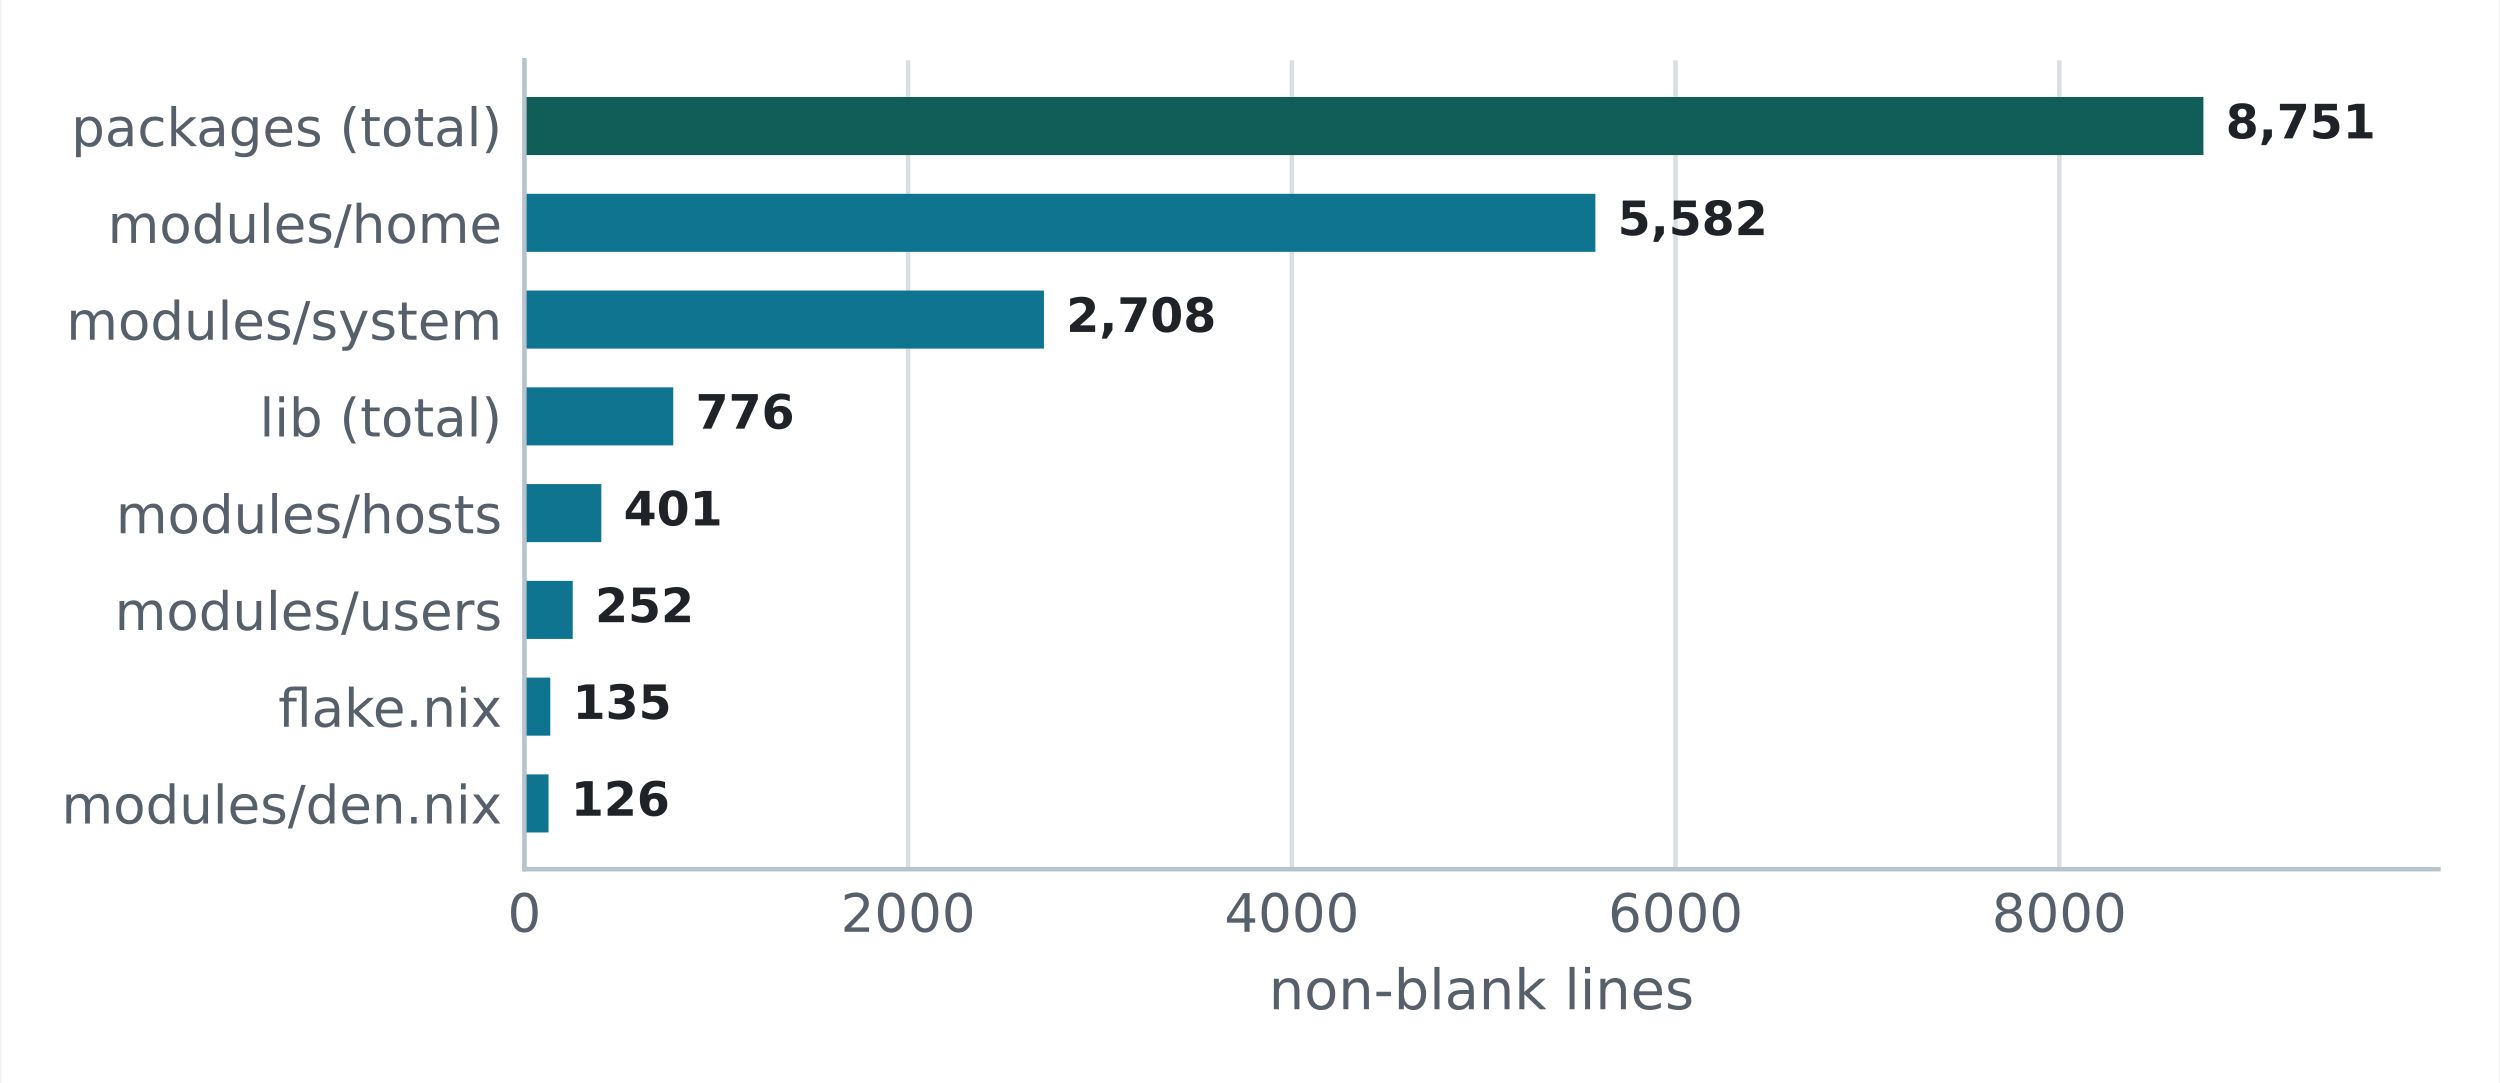
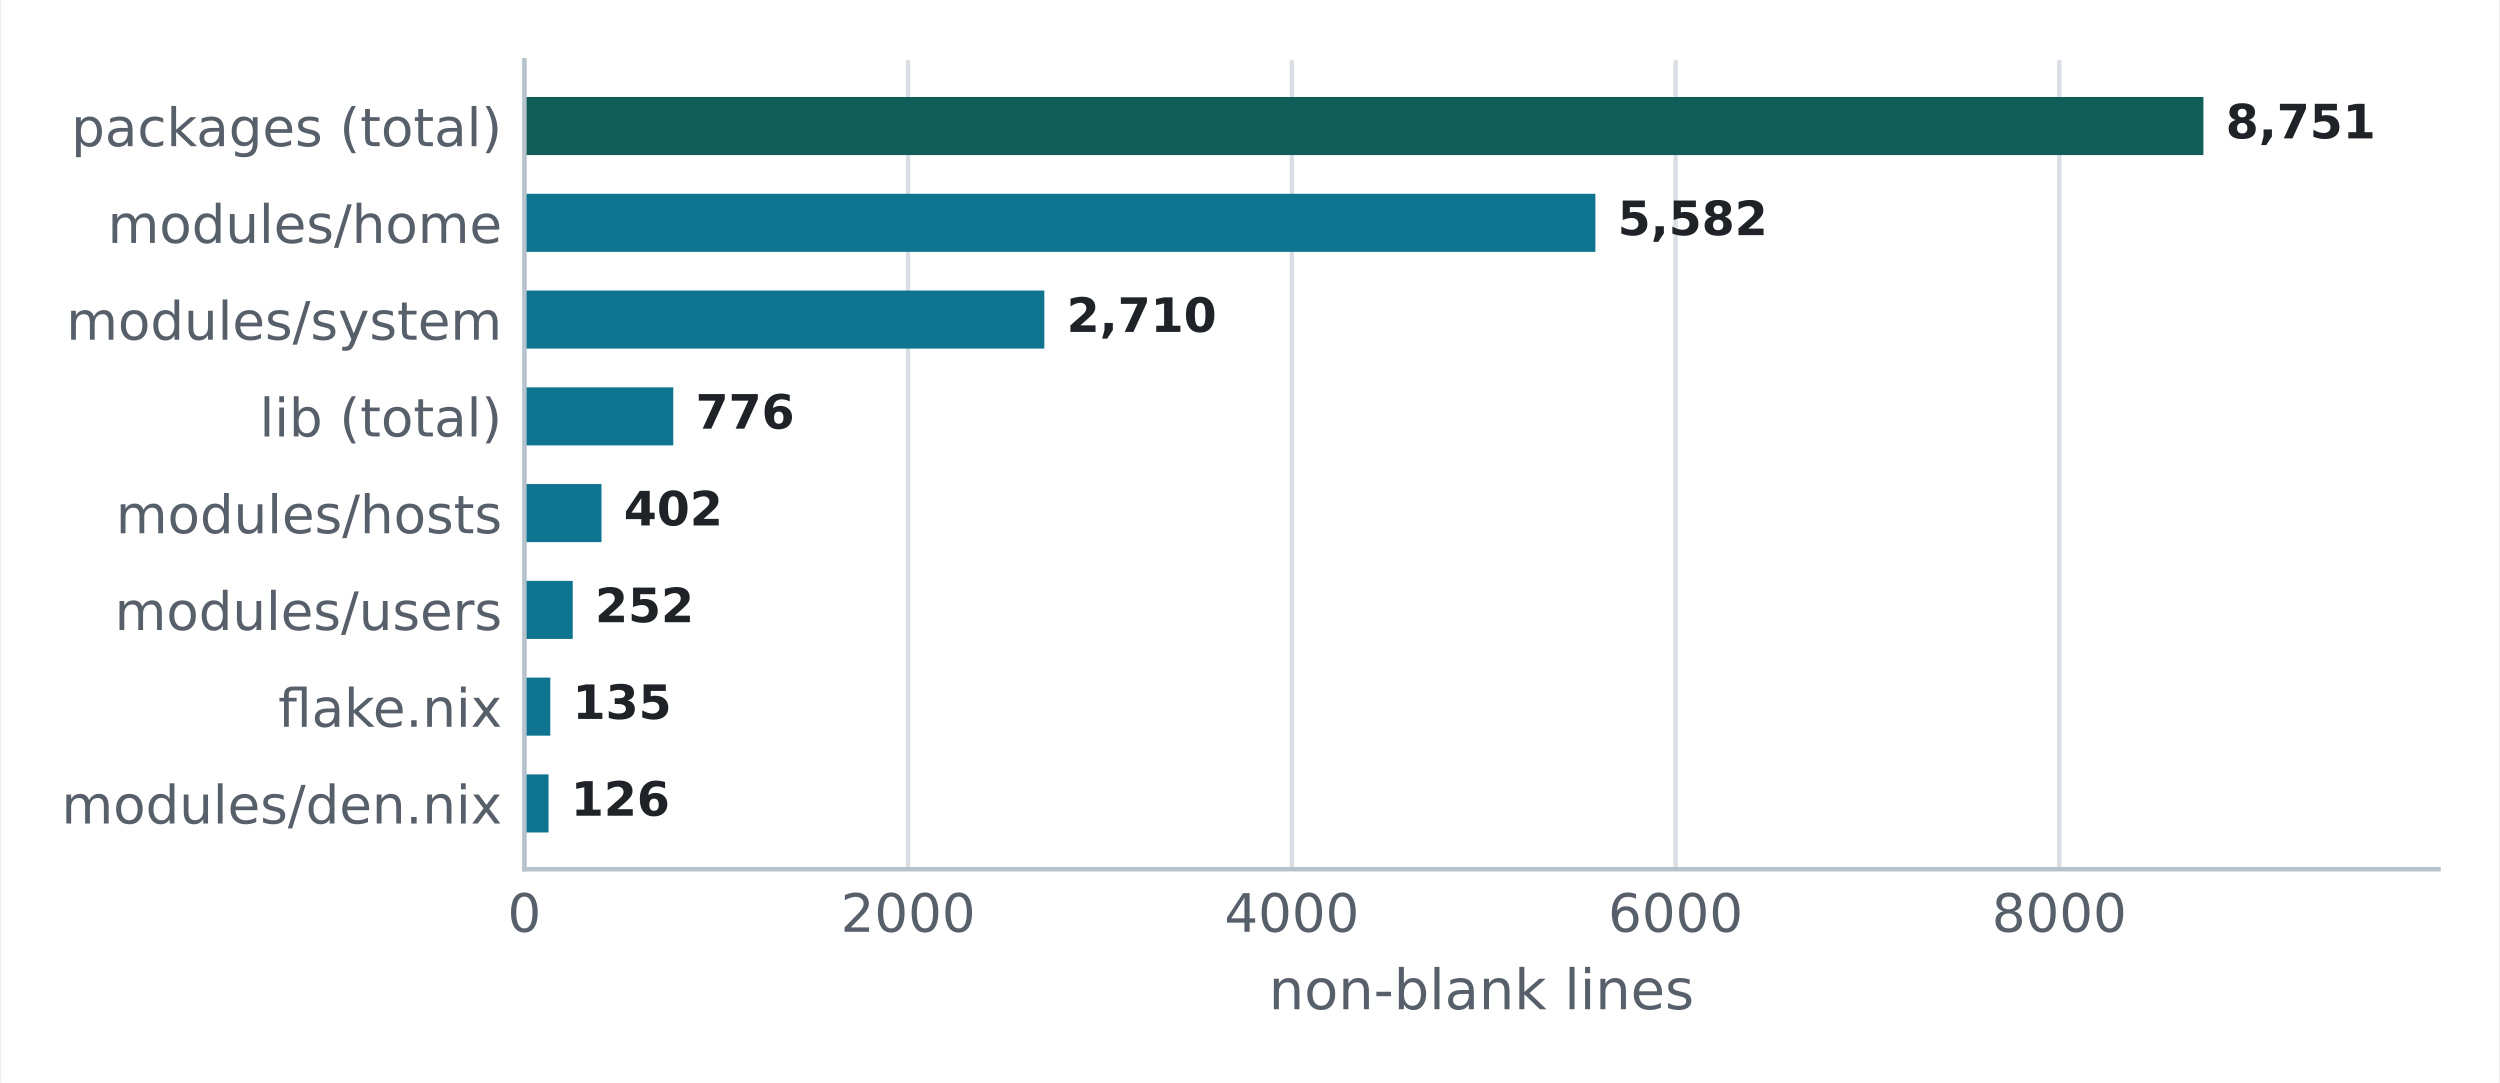
<svg xmlns="http://www.w3.org/2000/svg" xmlns:xlink="http://www.w3.org/1999/xlink" width="995" height="431" viewBox="0 0 447.591 194.078" version="1.1">
  <defs>
    <style type="text/css">*{stroke-linejoin: round; stroke-linecap: butt}</style>
  </defs>
  <g id="figure_1">
    <g id="patch_1">
      <path d="M 0 194.078  L 447.591 194.078  L 447.591 0  L 0 0  z " style="fill: #ffffff" />
    </g>
    <g id="axes_1">
      <g id="patch_2">
        <path d="M 93.751 155.778  L 436.791 155.778  L 436.791 10.8  L 93.751 10.8  z " style="fill: #ffffff" />
      </g>
      <g id="matplotlib.axis_1">
        <g id="xtick_1">
          <g id="line2d_1">
            <path d="M 93.751 155.778  L 93.751 10.8  " clip-path="url(#p4f550c6e6d)" style="fill: none; stroke: #d8dee4; stroke-width: 0.8; stroke-linecap: square" />
          </g>
          <g id="line2d_2" />
          <g id="text_1">
            <g style="fill: #57606a" transform="translate(90.72875 166.9954) scale(0.095 -0.095)">
              <defs>
                <path id="DejaVuSans-13" d="M 2034 4250  Q 1547 4250 1301 3770  Q 1056 3291 1056 2328  Q 1056 1369 1301 889  Q 1547 409 2034 409  Q 2525 409 2770 889  Q 3016 1369 3016 2328  Q 3016 3291 2770 3770  Q 2525 4250 2034 4250  z M 2034 4750  Q 2819 4750 3233 4129  Q 3647 3509 3647 2328  Q 3647 1150 3233 529  Q 2819 -91 2034 -91  Q 1250 -91 836 529  Q 422 1150 422 2328  Q 422 3509 836 4129  Q 1250 4750 2034 4750  z " transform="scale(0.015625)" />
              </defs>
              <use xlink:href="#DejaVuSans-13" />
            </g>
          </g>
        </g>
        <g id="xtick_2">
          <g id="line2d_3">
            <path d="M 162.523 155.778  L 162.523 10.8  " clip-path="url(#p4f550c6e6d)" style="fill: none; stroke: #d8dee4; stroke-width: 0.8; stroke-linecap: square" />
          </g>
          <g id="line2d_4" />
          <g id="text_2">
            <g style="fill: #57606a" transform="translate(150.4343 166.9954) scale(0.095 -0.095)">
              <defs>
                <path id="DejaVuSans-15" d="M 1228 531  L 3431 531  L 3431 0  L 469 0  L 469 531  Q 828 903 1448 1529  Q 2069 2156 2228 2338  Q 2531 2678 2651 2914  Q 2772 3150 2772 3378  Q 2772 3750 2511 3984  Q 2250 4219 1831 4219  Q 1534 4219 1204 4116  Q 875 4013 500 3803  L 500 4441  Q 881 4594 1212 4672  Q 1544 4750 1819 4750  Q 2544 4750 2975 4387  Q 3406 4025 3406 3419  Q 3406 3131 3298 2873  Q 3191 2616 2906 2266  Q 2828 2175 2409 1742  Q 1991 1309 1228 531  z " transform="scale(0.015625)" />
              </defs>
              <use xlink:href="#DejaVuSans-15" />
              <use xlink:href="#DejaVuSans-13" transform="translate(63.625 0)" />
              <use xlink:href="#DejaVuSans-13" transform="translate(127.25 0)" />
              <use xlink:href="#DejaVuSans-13" transform="translate(190.875 0)" />
            </g>
          </g>
        </g>
        <g id="xtick_3">
          <g id="line2d_5">
            <path d="M 231.295 155.778  L 231.295 10.8  " clip-path="url(#p4f550c6e6d)" style="fill: none; stroke: #d8dee4; stroke-width: 0.8; stroke-linecap: square" />
          </g>
          <g id="line2d_6" />
          <g id="text_3">
            <g style="fill: #57606a" transform="translate(219.2064 166.9954) scale(0.095 -0.095)">
              <defs>
                <path id="DejaVuSans-17" d="M 2419 4116  L 825 1625  L 2419 1625  L 2419 4116  z M 2253 4666  L 3047 4666  L 3047 1625  L 3713 1625  L 3713 1100  L 3047 1100  L 3047 0  L 2419 0  L 2419 1100  L 313 1100  L 313 1709  L 2253 4666  z " transform="scale(0.015625)" />
              </defs>
              <use xlink:href="#DejaVuSans-17" />
              <use xlink:href="#DejaVuSans-13" transform="translate(63.625 0)" />
              <use xlink:href="#DejaVuSans-13" transform="translate(127.25 0)" />
              <use xlink:href="#DejaVuSans-13" transform="translate(190.875 0)" />
            </g>
          </g>
        </g>
        <g id="xtick_4">
          <g id="line2d_7">
            <path d="M 300.067 155.778  L 300.067 10.8  " clip-path="url(#p4f550c6e6d)" style="fill: none; stroke: #d8dee4; stroke-width: 0.8; stroke-linecap: square" />
          </g>
          <g id="line2d_8" />
          <g id="text_4">
            <g style="fill: #57606a" transform="translate(287.9785 166.9954) scale(0.095 -0.095)">
              <defs>
                <path id="DejaVuSans-19" d="M 2113 2584  Q 1688 2584 1439 2293  Q 1191 2003 1191 1497  Q 1191 994 1439 701  Q 1688 409 2113 409  Q 2538 409 2786 701  Q 3034 994 3034 1497  Q 3034 2003 2786 2293  Q 2538 2584 2113 2584  z M 3366 4563  L 3366 3988  Q 3128 4100 2886 4159  Q 2644 4219 2406 4219  Q 1781 4219 1451 3797  Q 1122 3375 1075 2522  Q 1259 2794 1537 2939  Q 1816 3084 2150 3084  Q 2853 3084 3261 2657  Q 3669 2231 3669 1497  Q 3669 778 3244 343  Q 2819 -91 2113 -91  Q 1303 -91 875 529  Q 447 1150 447 2328  Q 447 3434 972 4092  Q 1497 4750 2381 4750  Q 2619 4750 2861 4703  Q 3103 4656 3366 4563  z " transform="scale(0.015625)" />
              </defs>
              <use xlink:href="#DejaVuSans-19" />
              <use xlink:href="#DejaVuSans-13" transform="translate(63.625 0)" />
              <use xlink:href="#DejaVuSans-13" transform="translate(127.25 0)" />
              <use xlink:href="#DejaVuSans-13" transform="translate(190.875 0)" />
            </g>
          </g>
        </g>
        <g id="xtick_5">
          <g id="line2d_9">
            <path d="M 368.839 155.778  L 368.839 10.8  " clip-path="url(#p4f550c6e6d)" style="fill: none; stroke: #d8dee4; stroke-width: 0.8; stroke-linecap: square" />
          </g>
          <g id="line2d_10" />
          <g id="text_5">
            <g style="fill: #57606a" transform="translate(356.7505 166.9954) scale(0.095 -0.095)">
              <defs>
                <path id="DejaVuSans-1b" d="M 2034 2216  Q 1584 2216 1326 1975  Q 1069 1734 1069 1313  Q 1069 891 1326 650  Q 1584 409 2034 409  Q 2484 409 2743 651  Q 3003 894 3003 1313  Q 3003 1734 2745 1975  Q 2488 2216 2034 2216  z M 1403 2484  Q 997 2584 770 2862  Q 544 3141 544 3541  Q 544 4100 942 4425  Q 1341 4750 2034 4750  Q 2731 4750 3128 4425  Q 3525 4100 3525 3541  Q 3525 3141 3298 2862  Q 3072 2584 2669 2484  Q 3125 2378 3379 2068  Q 3634 1759 3634 1313  Q 3634 634 3220 271  Q 2806 -91 2034 -91  Q 1263 -91 848 271  Q 434 634 434 1313  Q 434 1759 690 2068  Q 947 2378 1403 2484  z M 1172 3481  Q 1172 3119 1398 2916  Q 1625 2713 2034 2713  Q 2441 2713 2670 2916  Q 2900 3119 2900 3481  Q 2900 3844 2670 4047  Q 2441 4250 2034 4250  Q 1625 4250 1398 4047  Q 1172 3844 1172 3481  z " transform="scale(0.015625)" />
              </defs>
              <use xlink:href="#DejaVuSans-1b" />
              <use xlink:href="#DejaVuSans-13" transform="translate(63.625 0)" />
              <use xlink:href="#DejaVuSans-13" transform="translate(127.25 0)" />
              <use xlink:href="#DejaVuSans-13" transform="translate(190.875 0)" />
            </g>
          </g>
        </g>
        <g id="text_6">
          <g style="fill: #57606a" transform="translate(227.1616 180.8761) scale(0.1 -0.1)">
            <defs>
              <path id="DejaVuSans-51" d="M 3513 2113  L 3513 0  L 2938 0  L 2938 2094  Q 2938 2591 2744 2837  Q 2550 3084 2163 3084  Q 1697 3084 1428 2787  Q 1159 2491 1159 1978  L 1159 0  L 581 0  L 581 3500  L 1159 3500  L 1159 2956  Q 1366 3272 1645 3428  Q 1925 3584 2291 3584  Q 2894 3584 3203 3211  Q 3513 2838 3513 2113  z " transform="scale(0.015625)" />
              <path id="DejaVuSans-52" d="M 1959 3097  Q 1497 3097 1228 2736  Q 959 2375 959 1747  Q 959 1119 1226 758  Q 1494 397 1959 397  Q 2419 397 2687 759  Q 2956 1122 2956 1747  Q 2956 2369 2687 2733  Q 2419 3097 1959 3097  z M 1959 3584  Q 2709 3584 3137 3096  Q 3566 2609 3566 1747  Q 3566 888 3137 398  Q 2709 -91 1959 -91  Q 1206 -91 779 398  Q 353 888 353 1747  Q 353 2609 779 3096  Q 1206 3584 1959 3584  z " transform="scale(0.015625)" />
              <path id="DejaVuSans-10" d="M 313 2009  L 1997 2009  L 1997 1497  L 313 1497  L 313 2009  z " transform="scale(0.015625)" />
              <path id="DejaVuSans-45" d="M 3116 1747  Q 3116 2381 2855 2742  Q 2594 3103 2138 3103  Q 1681 3103 1420 2742  Q 1159 2381 1159 1747  Q 1159 1113 1420 752  Q 1681 391 2138 391  Q 2594 391 2855 752  Q 3116 1113 3116 1747  z M 1159 2969  Q 1341 3281 1617 3432  Q 1894 3584 2278 3584  Q 2916 3584 3314 3078  Q 3713 2572 3713 1747  Q 3713 922 3314 415  Q 2916 -91 2278 -91  Q 1894 -91 1617 61  Q 1341 213 1159 525  L 1159 0  L 581 0  L 581 4863  L 1159 4863  L 1159 2969  z " transform="scale(0.015625)" />
              <path id="DejaVuSans-4f" d="M 603 4863  L 1178 4863  L 1178 0  L 603 0  L 603 4863  z " transform="scale(0.015625)" />
              <path id="DejaVuSans-44" d="M 2194 1759  Q 1497 1759 1228 1600  Q 959 1441 959 1056  Q 959 750 1161 570  Q 1363 391 1709 391  Q 2188 391 2477 730  Q 2766 1069 2766 1631  L 2766 1759  L 2194 1759  z M 3341 1997  L 3341 0  L 2766 0  L 2766 531  Q 2569 213 2275 61  Q 1981 -91 1556 -91  Q 1019 -91 701 211  Q 384 513 384 1019  Q 384 1609 779 1909  Q 1175 2209 1959 2209  L 2766 2209  L 2766 2266  Q 2766 2663 2505 2880  Q 2244 3097 1772 3097  Q 1472 3097 1187 3025  Q 903 2953 641 2809  L 641 3341  Q 956 3463 1253 3523  Q 1550 3584 1831 3584  Q 2591 3584 2966 3190  Q 3341 2797 3341 1997  z " transform="scale(0.015625)" />
              <path id="DejaVuSans-4e" d="M 581 4863  L 1159 4863  L 1159 1991  L 2875 3500  L 3609 3500  L 1753 1863  L 3688 0  L 2938 0  L 1159 1709  L 1159 0  L 581 0  L 581 4863  z " transform="scale(0.015625)" />
              <path id="DejaVuSans-3" transform="scale(0.015625)" />
              <path id="DejaVuSans-4c" d="M 603 3500  L 1178 3500  L 1178 0  L 603 0  L 603 3500  z M 603 4863  L 1178 4863  L 1178 4134  L 603 4134  L 603 4863  z " transform="scale(0.015625)" />
              <path id="DejaVuSans-48" d="M 3597 1894  L 3597 1613  L 953 1613  Q 991 1019 1311 708  Q 1631 397 2203 397  Q 2534 397 2845 478  Q 3156 559 3463 722  L 3463 178  Q 3153 47 2828 -22  Q 2503 -91 2169 -91  Q 1331 -91 842 396  Q 353 884 353 1716  Q 353 2575 817 3079  Q 1281 3584 2069 3584  Q 2775 3584 3186 3129  Q 3597 2675 3597 1894  z M 3022 2063  Q 3016 2534 2758 2815  Q 2500 3097 2075 3097  Q 1594 3097 1305 2825  Q 1016 2553 972 2059  L 3022 2063  z " transform="scale(0.015625)" />
              <path id="DejaVuSans-56" d="M 2834 3397  L 2834 2853  Q 2591 2978 2328 3040  Q 2066 3103 1784 3103  Q 1356 3103 1142 2972  Q 928 2841 928 2578  Q 928 2378 1081 2264  Q 1234 2150 1697 2047  L 1894 2003  Q 2506 1872 2764 1633  Q 3022 1394 3022 966  Q 3022 478 2636 193  Q 2250 -91 1575 -91  Q 1294 -91 989 -36  Q 684 19 347 128  L 347 722  Q 666 556 975 473  Q 1284 391 1588 391  Q 1994 391 2212 530  Q 2431 669 2431 922  Q 2431 1156 2273 1281  Q 2116 1406 1581 1522  L 1381 1569  Q 847 1681 609 1914  Q 372 2147 372 2553  Q 372 3047 722 3315  Q 1072 3584 1716 3584  Q 2034 3584 2315 3537  Q 2597 3491 2834 3397  z " transform="scale(0.015625)" />
            </defs>
            <use xlink:href="#DejaVuSans-51" />
            <use xlink:href="#DejaVuSans-52" transform="translate(63.375 0)" />
            <use xlink:href="#DejaVuSans-51" transform="translate(124.5625 0)" />
            <use xlink:href="#DejaVuSans-10" transform="translate(187.9375 0)" />
            <use xlink:href="#DejaVuSans-45" transform="translate(224.0156 0)" />
            <use xlink:href="#DejaVuSans-4f" transform="translate(287.5 0)" />
            <use xlink:href="#DejaVuSans-44" transform="translate(315.2812 0)" />
            <use xlink:href="#DejaVuSans-51" transform="translate(376.5625 0)" />
            <use xlink:href="#DejaVuSans-4e" transform="translate(439.9375 0)" />
            <use xlink:href="#DejaVuSans-3" transform="translate(497.8438 0)" />
            <use xlink:href="#DejaVuSans-4f" transform="translate(529.625 0)" />
            <use xlink:href="#DejaVuSans-4c" transform="translate(557.4062 0)" />
            <use xlink:href="#DejaVuSans-51" transform="translate(585.1875 0)" />
            <use xlink:href="#DejaVuSans-48" transform="translate(648.5625 0)" />
            <use xlink:href="#DejaVuSans-56" transform="translate(710.0938 0)" />
          </g>
        </g>
      </g>
      <g id="matplotlib.axis_2">
        <g id="ytick_1">
          <g id="line2d_11" />
          <g id="text_7">
            <g style="fill: #57606a" transform="translate(10.8 147.5945) scale(0.095 -0.095)">
              <defs>
                <path id="DejaVuSans-50" d="M 3328 2828  Q 3544 3216 3844 3400  Q 4144 3584 4550 3584  Q 5097 3584 5394 3201  Q 5691 2819 5691 2113  L 5691 0  L 5113 0  L 5113 2094  Q 5113 2597 4934 2840  Q 4756 3084 4391 3084  Q 3944 3084 3684 2787  Q 3425 2491 3425 1978  L 3425 0  L 2847 0  L 2847 2094  Q 2847 2600 2669 2842  Q 2491 3084 2119 3084  Q 1678 3084 1418 2786  Q 1159 2488 1159 1978  L 1159 0  L 581 0  L 581 3500  L 1159 3500  L 1159 2956  Q 1356 3278 1631 3431  Q 1906 3584 2284 3584  Q 2666 3584 2933 3390  Q 3200 3197 3328 2828  z " transform="scale(0.015625)" />
                <path id="DejaVuSans-47" d="M 2906 2969  L 2906 4863  L 3481 4863  L 3481 0  L 2906 0  L 2906 525  Q 2725 213 2448 61  Q 2172 -91 1784 -91  Q 1150 -91 751 415  Q 353 922 353 1747  Q 353 2572 751 3078  Q 1150 3584 1784 3584  Q 2172 3584 2448 3432  Q 2725 3281 2906 2969  z M 947 1747  Q 947 1113 1208 752  Q 1469 391 1925 391  Q 2381 391 2643 752  Q 2906 1113 2906 1747  Q 2906 2381 2643 2742  Q 2381 3103 1925 3103  Q 1469 3103 1208 2742  Q 947 2381 947 1747  z " transform="scale(0.015625)" />
                <path id="DejaVuSans-58" d="M 544 1381  L 544 3500  L 1119 3500  L 1119 1403  Q 1119 906 1312 657  Q 1506 409 1894 409  Q 2359 409 2629 706  Q 2900 1003 2900 1516  L 2900 3500  L 3475 3500  L 3475 0  L 2900 0  L 2900 538  Q 2691 219 2414 64  Q 2138 -91 1772 -91  Q 1169 -91 856 284  Q 544 659 544 1381  z M 1991 3584  L 1991 3584  z " transform="scale(0.015625)" />
                <path id="DejaVuSans-12" d="M 1625 4666  L 2156 4666  L 531 -594  L 0 -594  L 1625 4666  z " transform="scale(0.015625)" />
                <path id="DejaVuSans-11" d="M 684 794  L 1344 794  L 1344 0  L 684 0  L 684 794  z " transform="scale(0.015625)" />
                <path id="DejaVuSans-5b" d="M 3513 3500  L 2247 1797  L 3578 0  L 2900 0  L 1881 1375  L 863 0  L 184 0  L 1544 1831  L 300 3500  L 978 3500  L 1906 2253  L 2834 3500  L 3513 3500  z " transform="scale(0.015625)" />
              </defs>
              <use xlink:href="#DejaVuSans-50" />
              <use xlink:href="#DejaVuSans-52" transform="translate(97.40625 0)" />
              <use xlink:href="#DejaVuSans-47" transform="translate(158.5938 0)" />
              <use xlink:href="#DejaVuSans-58" transform="translate(222.0781 0)" />
              <use xlink:href="#DejaVuSans-4f" transform="translate(285.4531 0)" />
              <use xlink:href="#DejaVuSans-48" transform="translate(313.2344 0)" />
              <use xlink:href="#DejaVuSans-56" transform="translate(374.7656 0)" />
              <use xlink:href="#DejaVuSans-12" transform="translate(426.8594 0)" />
              <use xlink:href="#DejaVuSans-47" transform="translate(460.5469 0)" />
              <use xlink:href="#DejaVuSans-48" transform="translate(524.0312 0)" />
              <use xlink:href="#DejaVuSans-51" transform="translate(585.5625 0)" />
              <use xlink:href="#DejaVuSans-11" transform="translate(648.9375 0)" />
              <use xlink:href="#DejaVuSans-51" transform="translate(680.7188 0)" />
              <use xlink:href="#DejaVuSans-4c" transform="translate(744.0938 0)" />
              <use xlink:href="#DejaVuSans-5b" transform="translate(771.875 0)" />
            </g>
          </g>
        </g>
        <g id="ytick_2">
          <g id="line2d_12" />
          <g id="text_8">
            <g style="fill: #57606a" transform="translate(49.6357 130.2526) scale(0.095 -0.095)">
              <defs>
                <path id="DejaVuSans-13b0" d="M 1831 4863  L 3431 4863  L 3431 0  L 2853 0  L 2853 4384  L 1825 4384  Q 1516 4384 1395 4259  Q 1275 4134 1275 3809  L 1275 3500  L 2222 3500  L 2222 3053  L 1275 3053  L 1275 0  L 697 0  L 697 3053  L 147 3053  L 147 3500  L 697 3500  L 697 3744  Q 697 4328 969 4595  Q 1241 4863 1831 4863  z " transform="scale(0.015625)" />
              </defs>
              <use xlink:href="#DejaVuSans-13b0" />
              <use xlink:href="#DejaVuSans-44" transform="translate(62.98438 0)" />
              <use xlink:href="#DejaVuSans-4e" transform="translate(124.2656 0)" />
              <use xlink:href="#DejaVuSans-48" transform="translate(178.6094 0)" />
              <use xlink:href="#DejaVuSans-11" transform="translate(240.1406 0)" />
              <use xlink:href="#DejaVuSans-51" transform="translate(271.9219 0)" />
              <use xlink:href="#DejaVuSans-4c" transform="translate(335.2969 0)" />
              <use xlink:href="#DejaVuSans-5b" transform="translate(363.0781 0)" />
            </g>
          </g>
        </g>
        <g id="ytick_3">
          <g id="line2d_13" />
          <g id="text_9">
            <g style="fill: #57606a" transform="translate(20.32969 112.9108) scale(0.095 -0.095)">
              <defs>
                <path id="DejaVuSans-55" d="M 2631 2963  Q 2534 3019 2420 3045  Q 2306 3072 2169 3072  Q 1681 3072 1420 2755  Q 1159 2438 1159 1844  L 1159 0  L 581 0  L 581 3500  L 1159 3500  L 1159 2956  Q 1341 3275 1631 3429  Q 1922 3584 2338 3584  Q 2397 3584 2469 3576  Q 2541 3569 2628 3553  L 2631 2963  z " transform="scale(0.015625)" />
              </defs>
              <use xlink:href="#DejaVuSans-50" />
              <use xlink:href="#DejaVuSans-52" transform="translate(97.40625 0)" />
              <use xlink:href="#DejaVuSans-47" transform="translate(158.5938 0)" />
              <use xlink:href="#DejaVuSans-58" transform="translate(222.0781 0)" />
              <use xlink:href="#DejaVuSans-4f" transform="translate(285.4531 0)" />
              <use xlink:href="#DejaVuSans-48" transform="translate(313.2344 0)" />
              <use xlink:href="#DejaVuSans-56" transform="translate(374.7656 0)" />
              <use xlink:href="#DejaVuSans-12" transform="translate(426.8594 0)" />
              <use xlink:href="#DejaVuSans-58" transform="translate(460.5469 0)" />
              <use xlink:href="#DejaVuSans-56" transform="translate(523.9219 0)" />
              <use xlink:href="#DejaVuSans-48" transform="translate(576.0156 0)" />
              <use xlink:href="#DejaVuSans-55" transform="translate(637.5469 0)" />
              <use xlink:href="#DejaVuSans-56" transform="translate(678.6562 0)" />
            </g>
          </g>
        </g>
        <g id="ytick_4">
          <g id="line2d_14" />
          <g id="text_10">
            <g style="fill: #57606a" transform="translate(20.54344 95.569) scale(0.095 -0.095)">
              <defs>
                <path id="DejaVuSans-4b" d="M 3513 2113  L 3513 0  L 2938 0  L 2938 2094  Q 2938 2591 2744 2837  Q 2550 3084 2163 3084  Q 1697 3084 1428 2787  Q 1159 2491 1159 1978  L 1159 0  L 581 0  L 581 4863  L 1159 4863  L 1159 2956  Q 1366 3272 1645 3428  Q 1925 3584 2291 3584  Q 2894 3584 3203 3211  Q 3513 2838 3513 2113  z " transform="scale(0.015625)" />
                <path id="DejaVuSans-57" d="M 1172 4494  L 1172 3500  L 2356 3500  L 2356 3053  L 1172 3053  L 1172 1153  Q 1172 725 1289 603  Q 1406 481 1766 481  L 2356 481  L 2356 0  L 1766 0  Q 1100 0 847 248  Q 594 497 594 1153  L 594 3053  L 172 3053  L 172 3500  L 594 3500  L 594 4494  L 1172 4494  z " transform="scale(0.015625)" />
              </defs>
              <use xlink:href="#DejaVuSans-50" />
              <use xlink:href="#DejaVuSans-52" transform="translate(97.40625 0)" />
              <use xlink:href="#DejaVuSans-47" transform="translate(158.5938 0)" />
              <use xlink:href="#DejaVuSans-58" transform="translate(222.0781 0)" />
              <use xlink:href="#DejaVuSans-4f" transform="translate(285.4531 0)" />
              <use xlink:href="#DejaVuSans-48" transform="translate(313.2344 0)" />
              <use xlink:href="#DejaVuSans-56" transform="translate(374.7656 0)" />
              <use xlink:href="#DejaVuSans-12" transform="translate(426.8594 0)" />
              <use xlink:href="#DejaVuSans-4b" transform="translate(460.5469 0)" />
              <use xlink:href="#DejaVuSans-52" transform="translate(523.9219 0)" />
              <use xlink:href="#DejaVuSans-56" transform="translate(585.1094 0)" />
              <use xlink:href="#DejaVuSans-57" transform="translate(637.2031 0)" />
              <use xlink:href="#DejaVuSans-56" transform="translate(676.4062 0)" />
            </g>
          </g>
        </g>
        <g id="ytick_5">
          <g id="line2d_15" />
          <g id="text_11">
            <g style="fill: #57606a" transform="translate(46.28695 78.22717) scale(0.095 -0.095)">
              <defs>
                <path id="DejaVuSans-b" d="M 1984 4856  Q 1566 4138 1362 3434  Q 1159 2731 1159 2009  Q 1159 1288 1364 580  Q 1569 -128 1984 -844  L 1484 -844  Q 1016 -109 783 600  Q 550 1309 550 2009  Q 550 2706 781 3412  Q 1013 4119 1484 4856  L 1984 4856  z " transform="scale(0.015625)" />
                <path id="DejaVuSans-c" d="M 513 4856  L 1013 4856  Q 1481 4119 1714 3412  Q 1947 2706 1947 2009  Q 1947 1309 1714 600  Q 1481 -109 1013 -844  L 513 -844  Q 928 -128 1133 580  Q 1338 1288 1338 2009  Q 1338 2731 1133 3434  Q 928 4138 513 4856  z " transform="scale(0.015625)" />
              </defs>
              <use xlink:href="#DejaVuSans-4f" />
              <use xlink:href="#DejaVuSans-4c" transform="translate(27.78125 0)" />
              <use xlink:href="#DejaVuSans-45" transform="translate(55.5625 0)" />
              <use xlink:href="#DejaVuSans-3" transform="translate(119.0469 0)" />
              <use xlink:href="#DejaVuSans-b" transform="translate(150.8281 0)" />
              <use xlink:href="#DejaVuSans-57" transform="translate(189.8438 0)" />
              <use xlink:href="#DejaVuSans-52" transform="translate(229.0469 0)" />
              <use xlink:href="#DejaVuSans-57" transform="translate(290.2344 0)" />
              <use xlink:href="#DejaVuSans-44" transform="translate(329.4375 0)" />
              <use xlink:href="#DejaVuSans-4f" transform="translate(390.7188 0)" />
              <use xlink:href="#DejaVuSans-c" transform="translate(418.5 0)" />
            </g>
          </g>
        </g>
        <g id="ytick_6">
          <g id="line2d_16" />
          <g id="text_12">
            <g style="fill: #57606a" transform="translate(11.655 60.88535) scale(0.095 -0.095)">
              <defs>
                <path id="DejaVuSans-5c" d="M 2059 -325  Q 1816 -950 1584 -1140  Q 1353 -1331 966 -1331  L 506 -1331  L 506 -850  L 844 -850  Q 1081 -850 1212 -737  Q 1344 -625 1503 -206  L 1606 56  L 191 3500  L 800 3500  L 1894 763  L 2988 3500  L 3597 3500  L 2059 -325  z " transform="scale(0.015625)" />
              </defs>
              <use xlink:href="#DejaVuSans-50" />
              <use xlink:href="#DejaVuSans-52" transform="translate(97.40625 0)" />
              <use xlink:href="#DejaVuSans-47" transform="translate(158.5938 0)" />
              <use xlink:href="#DejaVuSans-58" transform="translate(222.0781 0)" />
              <use xlink:href="#DejaVuSans-4f" transform="translate(285.4531 0)" />
              <use xlink:href="#DejaVuSans-48" transform="translate(313.2344 0)" />
              <use xlink:href="#DejaVuSans-56" transform="translate(374.7656 0)" />
              <use xlink:href="#DejaVuSans-12" transform="translate(426.8594 0)" />
              <use xlink:href="#DejaVuSans-56" transform="translate(460.5469 0)" />
              <use xlink:href="#DejaVuSans-5c" transform="translate(512.6406 0)" />
              <use xlink:href="#DejaVuSans-56" transform="translate(571.8281 0)" />
              <use xlink:href="#DejaVuSans-57" transform="translate(623.9219 0)" />
              <use xlink:href="#DejaVuSans-48" transform="translate(663.125 0)" />
              <use xlink:href="#DejaVuSans-50" transform="translate(724.6562 0)" />
            </g>
          </g>
        </g>
        <g id="ytick_7">
          <g id="line2d_17" />
          <g id="text_13">
            <g style="fill: #57606a" transform="translate(19.06648 43.54352) scale(0.095 -0.095)">
              <use xlink:href="#DejaVuSans-50" />
              <use xlink:href="#DejaVuSans-52" transform="translate(97.40625 0)" />
              <use xlink:href="#DejaVuSans-47" transform="translate(158.5938 0)" />
              <use xlink:href="#DejaVuSans-58" transform="translate(222.0781 0)" />
              <use xlink:href="#DejaVuSans-4f" transform="translate(285.4531 0)" />
              <use xlink:href="#DejaVuSans-48" transform="translate(313.2344 0)" />
              <use xlink:href="#DejaVuSans-56" transform="translate(374.7656 0)" />
              <use xlink:href="#DejaVuSans-12" transform="translate(426.8594 0)" />
              <use xlink:href="#DejaVuSans-4b" transform="translate(460.5469 0)" />
              <use xlink:href="#DejaVuSans-52" transform="translate(523.9219 0)" />
              <use xlink:href="#DejaVuSans-50" transform="translate(585.1094 0)" />
              <use xlink:href="#DejaVuSans-48" transform="translate(682.5156 0)" />
            </g>
          </g>
        </g>
        <g id="ytick_8">
          <g id="line2d_18" />
          <g id="text_14">
            <g style="fill: #57606a" transform="translate(12.5382 26.2017) scale(0.095 -0.095)">
              <defs>
                <path id="DejaVuSans-53" d="M 1159 525  L 1159 -1331  L 581 -1331  L 581 3500  L 1159 3500  L 1159 2969  Q 1341 3281 1617 3432  Q 1894 3584 2278 3584  Q 2916 3584 3314 3078  Q 3713 2572 3713 1747  Q 3713 922 3314 415  Q 2916 -91 2278 -91  Q 1894 -91 1617 61  Q 1341 213 1159 525  z M 3116 1747  Q 3116 2381 2855 2742  Q 2594 3103 2138 3103  Q 1681 3103 1420 2742  Q 1159 2381 1159 1747  Q 1159 1113 1420 752  Q 1681 391 2138 391  Q 2594 391 2855 752  Q 3116 1113 3116 1747  z " transform="scale(0.015625)" />
                <path id="DejaVuSans-46" d="M 3122 3366  L 3122 2828  Q 2878 2963 2633 3030  Q 2388 3097 2138 3097  Q 1578 3097 1268 2742  Q 959 2388 959 1747  Q 959 1106 1268 751  Q 1578 397 2138 397  Q 2388 397 2633 464  Q 2878 531 3122 666  L 3122 134  Q 2881 22 2623 -34  Q 2366 -91 2075 -91  Q 1284 -91 818 406  Q 353 903 353 1747  Q 353 2603 823 3093  Q 1294 3584 2113 3584  Q 2378 3584 2631 3529  Q 2884 3475 3122 3366  z " transform="scale(0.015625)" />
                <path id="DejaVuSans-4a" d="M 2906 1791  Q 2906 2416 2648 2759  Q 2391 3103 1925 3103  Q 1463 3103 1205 2759  Q 947 2416 947 1791  Q 947 1169 1205 825  Q 1463 481 1925 481  Q 2391 481 2648 825  Q 2906 1169 2906 1791  z M 3481 434  Q 3481 -459 3084 -895  Q 2688 -1331 1869 -1331  Q 1566 -1331 1297 -1286  Q 1028 -1241 775 -1147  L 775 -588  Q 1028 -725 1275 -790  Q 1522 -856 1778 -856  Q 2344 -856 2625 -561  Q 2906 -266 2906 331  L 2906 616  Q 2728 306 2450 153  Q 2172 0 1784 0  Q 1141 0 747 490  Q 353 981 353 1791  Q 353 2603 747 3093  Q 1141 3584 1784 3584  Q 2172 3584 2450 3431  Q 2728 3278 2906 2969  L 2906 3500  L 3481 3500  L 3481 434  z " transform="scale(0.015625)" />
              </defs>
              <use xlink:href="#DejaVuSans-53" />
              <use xlink:href="#DejaVuSans-44" transform="translate(63.48438 0)" />
              <use xlink:href="#DejaVuSans-46" transform="translate(124.7656 0)" />
              <use xlink:href="#DejaVuSans-4e" transform="translate(179.75 0)" />
              <use xlink:href="#DejaVuSans-44" transform="translate(235.9062 0)" />
              <use xlink:href="#DejaVuSans-4a" transform="translate(297.1875 0)" />
              <use xlink:href="#DejaVuSans-48" transform="translate(360.6719 0)" />
              <use xlink:href="#DejaVuSans-56" transform="translate(422.2031 0)" />
              <use xlink:href="#DejaVuSans-3" transform="translate(474.2969 0)" />
              <use xlink:href="#DejaVuSans-b" transform="translate(506.0781 0)" />
              <use xlink:href="#DejaVuSans-57" transform="translate(545.0938 0)" />
              <use xlink:href="#DejaVuSans-52" transform="translate(584.2969 0)" />
              <use xlink:href="#DejaVuSans-57" transform="translate(645.4844 0)" />
              <use xlink:href="#DejaVuSans-44" transform="translate(684.6875 0)" />
              <use xlink:href="#DejaVuSans-4f" transform="translate(745.9688 0)" />
              <use xlink:href="#DejaVuSans-c" transform="translate(773.75 0)" />
            </g>
          </g>
        </g>
      </g>
      <g id="patch_3">
        <path d="M 93.751 149.188  L 98.084 149.188  L 98.084 138.783  L 93.751 138.783  z " clip-path="url(#p4f550c6e6d)" style="fill: #0e7490" />
      </g>
      <g id="patch_4">
        <path d="M 93.751 131.846  L 98.393 131.846  L 98.393 121.441  L 93.751 121.441  z " clip-path="url(#p4f550c6e6d)" style="fill: #0e7490" />
      </g>
      <g id="patch_5">
        <path d="M 93.751 114.504  L 102.416 114.504  L 102.416 104.099  L 93.751 104.099  z " clip-path="url(#p4f550c6e6d)" style="fill: #0e7490" />
      </g>
      <g id="patch_6">
-         <path d="M 93.751 97.162  L 107.54 97.162  L 107.54 86.757  L 93.751 86.757  z " clip-path="url(#p4f550c6e6d)" style="fill: #0e7490" />
+         <path d="M 93.751 97.162  L 107.574 97.162  L 107.574 86.757  L 93.751 86.757  z " clip-path="url(#p4f550c6e6d)" style="fill: #0e7490" />
      </g>
      <g id="patch_7">
        <path d="M 93.751 79.82  L 120.435 79.82  L 120.435 69.415  L 93.751 69.415  z " clip-path="url(#p4f550c6e6d)" style="fill: #0e7490" />
      </g>
      <g id="patch_8">
-         <path d="M 93.751 62.479  L 186.868 62.479  L 186.868 52.074  L 93.751 52.074  z " clip-path="url(#p4f550c6e6d)" style="fill: #0e7490" />
+         <path d="M 93.751 62.479  L 186.937 62.479  L 186.937 52.074  L 93.751 52.074  z " clip-path="url(#p4f550c6e6d)" style="fill: #0e7490" />
      </g>
      <g id="patch_9">
        <path d="M 93.751 45.137  L 285.694 45.137  L 285.694 34.732  L 93.751 34.732  z " clip-path="url(#p4f550c6e6d)" style="fill: #0e7490" />
      </g>
      <g id="patch_10">
        <path d="M 93.751 27.795  L 394.663 27.795  L 394.663 17.39  L 93.751 17.39  z " clip-path="url(#p4f550c6e6d)" style="fill: #115e59" />
      </g>
      <g id="patch_11">
        <path d="M 93.751 155.778  L 93.751 10.8  " style="fill: none; stroke: #b6c2cc; stroke-width: 0.8; stroke-linejoin: miter; stroke-linecap: square" />
      </g>
      <g id="patch_12">
        <path d="M 93.751 155.778  L 436.791 155.778  " style="fill: none; stroke: #b6c2cc; stroke-width: 0.8; stroke-linejoin: miter; stroke-linecap: square" />
      </g>
      <g id="text_15">
        <g style="fill: #1f2328" transform="translate(102.0836 146.1932) scale(0.085 -0.085)">
          <defs>
            <path id="DejaVuSans-Bold-14" d="M 750 831  L 1813 831  L 1813 3847  L 722 3622  L 722 4441  L 1806 4666  L 2950 4666  L 2950 831  L 4013 831  L 4013 0  L 750 0  L 750 831  z " transform="scale(0.015625)" />
            <path id="DejaVuSans-Bold-15" d="M 1844 884  L 3897 884  L 3897 0  L 506 0  L 506 884  L 2209 2388  Q 2438 2594 2547 2791  Q 2656 2988 2656 3200  Q 2656 3528 2436 3728  Q 2216 3928 1850 3928  Q 1569 3928 1234 3808  Q 900 3688 519 3450  L 519 4475  Q 925 4609 1322 4679  Q 1719 4750 2100 4750  Q 2938 4750 3402 4381  Q 3866 4013 3866 3353  Q 3866 2972 3669 2642  Q 3472 2313 2841 1759  L 1844 884  z " transform="scale(0.015625)" />
            <path id="DejaVuSans-Bold-19" d="M 2316 2303  Q 2000 2303 1842 2098  Q 1684 1894 1684 1484  Q 1684 1075 1842 870  Q 2000 666 2316 666  Q 2634 666 2792 870  Q 2950 1075 2950 1484  Q 2950 1894 2792 2098  Q 2634 2303 2316 2303  z M 3803 4544  L 3803 3681  Q 3506 3822 3243 3889  Q 2981 3956 2731 3956  Q 2194 3956 1894 3657  Q 1594 3359 1544 2772  Q 1750 2925 1990 3001  Q 2231 3078 2516 3078  Q 3231 3078 3670 2659  Q 4109 2241 4109 1563  Q 4109 813 3618 361  Q 3128 -91 2303 -91  Q 1394 -91 895 523  Q 397 1138 397 2266  Q 397 3422 980 4083  Q 1563 4744 2578 4744  Q 2900 4744 3203 4694  Q 3506 4644 3803 4544  z " transform="scale(0.015625)" />
          </defs>
          <use xlink:href="#DejaVuSans-Bold-14" />
          <use xlink:href="#DejaVuSans-Bold-15" transform="translate(69.57812 0)" />
          <use xlink:href="#DejaVuSans-Bold-19" transform="translate(139.1562 0)" />
        </g>
      </g>
      <g id="text_16">
        <g style="fill: #1f2328" transform="translate(102.3931 128.8514) scale(0.085 -0.085)">
          <defs>
            <path id="DejaVuSans-Bold-16" d="M 2981 2516  Q 3453 2394 3698 2092  Q 3944 1791 3944 1325  Q 3944 631 3412 270  Q 2881 -91 1863 -91  Q 1503 -91 1142 -33  Q 781 25 428 141  L 428 1069  Q 766 900 1098 814  Q 1431 728 1753 728  Q 2231 728 2486 893  Q 2741 1059 2741 1369  Q 2741 1688 2480 1852  Q 2219 2016 1709 2016  L 1228 2016  L 1228 2791  L 1734 2791  Q 2188 2791 2409 2933  Q 2631 3075 2631 3366  Q 2631 3634 2415 3781  Q 2200 3928 1806 3928  Q 1516 3928 1219 3862  Q 922 3797 628 3669  L 628 4550  Q 984 4650 1334 4700  Q 1684 4750 2022 4750  Q 2931 4750 3382 4451  Q 3834 4153 3834 3553  Q 3834 3144 3618 2883  Q 3403 2622 2981 2516  z " transform="scale(0.015625)" />
            <path id="DejaVuSans-Bold-18" d="M 678 4666  L 3669 4666  L 3669 3781  L 1638 3781  L 1638 3059  Q 1775 3097 1914 3117  Q 2053 3138 2203 3138  Q 3056 3138 3531 2711  Q 4006 2284 4006 1522  Q 4006 766 3489 337  Q 2972 -91 2053 -91  Q 1656 -91 1267 -14  Q 878 63 494 219  L 494 1166  Q 875 947 1217 837  Q 1559 728 1863 728  Q 2300 728 2551 942  Q 2803 1156 2803 1522  Q 2803 1891 2551 2103  Q 2300 2316 1863 2316  Q 1603 2316 1309 2248  Q 1016 2181 678 2041  L 678 4666  z " transform="scale(0.015625)" />
          </defs>
          <use xlink:href="#DejaVuSans-Bold-14" />
          <use xlink:href="#DejaVuSans-Bold-16" transform="translate(69.57812 0)" />
          <use xlink:href="#DejaVuSans-Bold-18" transform="translate(139.1562 0)" />
        </g>
      </g>
      <g id="text_17">
        <g style="fill: #1f2328" transform="translate(106.4162 111.5096) scale(0.085 -0.085)">
          <use xlink:href="#DejaVuSans-Bold-15" />
          <use xlink:href="#DejaVuSans-Bold-18" transform="translate(69.57812 0)" />
          <use xlink:href="#DejaVuSans-Bold-15" transform="translate(139.1562 0)" />
        </g>
      </g>
      <g id="text_18">
-         <g style="fill: #1f2328" transform="translate(111.5397 94.16775) scale(0.085 -0.085)">
+         <g style="fill: #1f2328" transform="translate(111.5741 94.16775) scale(0.085 -0.085)">
          <defs>
            <path id="DejaVuSans-Bold-17" d="M 2356 3675  L 1038 1722  L 2356 1722  L 2356 3675  z M 2156 4666  L 3494 4666  L 3494 1722  L 4159 1722  L 4159 850  L 3494 850  L 3494 0  L 2356 0  L 2356 850  L 288 850  L 288 1881  L 2156 4666  z " transform="scale(0.015625)" />
            <path id="DejaVuSans-Bold-13" d="M 2944 2338  Q 2944 3213 2780 3570  Q 2616 3928 2228 3928  Q 1841 3928 1675 3570  Q 1509 3213 1509 2338  Q 1509 1453 1675 1090  Q 1841 728 2228 728  Q 2613 728 2778 1090  Q 2944 1453 2944 2338  z M 4147 2328  Q 4147 1169 3647 539  Q 3147 -91 2228 -91  Q 1306 -91 806 539  Q 306 1169 306 2328  Q 306 3491 806 4120  Q 1306 4750 2228 4750  Q 3147 4750 3647 4120  Q 4147 3491 4147 2328  z " transform="scale(0.015625)" />
          </defs>
          <use xlink:href="#DejaVuSans-Bold-17" />
          <use xlink:href="#DejaVuSans-Bold-13" transform="translate(69.57812 0)" />
-           <use xlink:href="#DejaVuSans-Bold-14" transform="translate(139.1562 0)" />
+           <use xlink:href="#DejaVuSans-Bold-15" transform="translate(139.1562 0)" />
        </g>
      </g>
      <g id="text_19">
        <g style="fill: #1f2328" transform="translate(124.4345 76.82592) scale(0.085 -0.085)">
          <defs>
            <path id="DejaVuSans-Bold-1a" d="M 428 4666  L 3944 4666  L 3944 3988  L 2125 0  L 953 0  L 2675 3781  L 428 3781  L 428 4666  z " transform="scale(0.015625)" />
          </defs>
          <use xlink:href="#DejaVuSans-Bold-1a" />
          <use xlink:href="#DejaVuSans-Bold-1a" transform="translate(69.57812 0)" />
          <use xlink:href="#DejaVuSans-Bold-19" transform="translate(139.1562 0)" />
        </g>
      </g>
      <g id="text_20">
-         <g style="fill: #1f2328" transform="translate(190.8683 59.4841) scale(0.085 -0.085)">
+         <g style="fill: #1f2328" transform="translate(190.9371 59.4841) scale(0.085 -0.085)">
          <defs>
            <path id="DejaVuSans-Bold-f" d="M 653 1209  L 1778 1209  L 1778 256  L 1006 -909  L 341 -909  L 653 256  L 653 1209  z " transform="scale(0.015625)" />
-             <path id="DejaVuSans-Bold-1b" d="M 2228 2088  Q 1891 2088 1709 1903  Q 1528 1719 1528 1375  Q 1528 1031 1709 848  Q 1891 666 2228 666  Q 2563 666 2741 848  Q 2919 1031 2919 1375  Q 2919 1722 2741 1905  Q 2563 2088 2228 2088  z M 1350 2484  Q 925 2613 709 2878  Q 494 3144 494 3541  Q 494 4131 934 4440  Q 1375 4750 2228 4750  Q 3075 4750 3515 4442  Q 3956 4134 3956 3541  Q 3956 3144 3739 2878  Q 3522 2613 3097 2484  Q 3572 2353 3814 2058  Q 4056 1763 4056 1313  Q 4056 619 3595 264  Q 3134 -91 2228 -91  Q 1319 -91 855 264  Q 391 619 391 1313  Q 391 1763 633 2058  Q 875 2353 1350 2484  z M 1631 3419  Q 1631 3141 1786 2991  Q 1941 2841 2228 2841  Q 2509 2841 2662 2991  Q 2816 3141 2816 3419  Q 2816 3697 2662 3845  Q 2509 3994 2228 3994  Q 1941 3994 1786 3844  Q 1631 3694 1631 3419  z " transform="scale(0.015625)" />
          </defs>
          <use xlink:href="#DejaVuSans-Bold-15" />
          <use xlink:href="#DejaVuSans-Bold-f" transform="translate(69.57812 0)" />
          <use xlink:href="#DejaVuSans-Bold-1a" transform="translate(107.5625 0)" />
-           <use xlink:href="#DejaVuSans-Bold-13" transform="translate(177.1406 0)" />
-           <use xlink:href="#DejaVuSans-Bold-1b" transform="translate(246.7188 0)" />
+           <use xlink:href="#DejaVuSans-Bold-14" transform="translate(177.1406 0)" />
+           <use xlink:href="#DejaVuSans-Bold-13" transform="translate(246.7188 0)" />
        </g>
      </g>
      <g id="text_21">
        <g style="fill: #1f2328" transform="translate(289.6938 42.14227) scale(0.085 -0.085)">
+           <defs>
+             <path id="DejaVuSans-Bold-1b" d="M 2228 2088  Q 1891 2088 1709 1903  Q 1528 1719 1528 1375  Q 1528 1031 1709 848  Q 1891 666 2228 666  Q 2563 666 2741 848  Q 2919 1031 2919 1375  Q 2919 1722 2741 1905  Q 2563 2088 2228 2088  z M 1350 2484  Q 925 2613 709 2878  Q 494 3144 494 3541  Q 494 4131 934 4440  Q 1375 4750 2228 4750  Q 3075 4750 3515 4442  Q 3956 4134 3956 3541  Q 3956 3144 3739 2878  Q 3522 2613 3097 2484  Q 3572 2353 3814 2058  Q 4056 1763 4056 1313  Q 4056 619 3595 264  Q 3134 -91 2228 -91  Q 1319 -91 855 264  Q 391 619 391 1313  Q 391 1763 633 2058  Q 875 2353 1350 2484  z M 1631 3419  Q 1631 3141 1786 2991  Q 1941 2841 2228 2841  Q 2509 2841 2662 2991  Q 2816 3141 2816 3419  Q 2816 3697 2662 3845  Q 2509 3994 2228 3994  Q 1941 3994 1786 3844  Q 1631 3694 1631 3419  z " transform="scale(0.015625)" />
+           </defs>
          <use xlink:href="#DejaVuSans-Bold-18" />
          <use xlink:href="#DejaVuSans-Bold-f" transform="translate(69.57812 0)" />
          <use xlink:href="#DejaVuSans-Bold-18" transform="translate(107.5625 0)" />
          <use xlink:href="#DejaVuSans-Bold-1b" transform="translate(177.1406 0)" />
          <use xlink:href="#DejaVuSans-Bold-15" transform="translate(246.7188 0)" />
        </g>
      </g>
      <g id="text_22">
        <g style="fill: #1f2328" transform="translate(398.6632 24.80045) scale(0.085 -0.085)">
          <use xlink:href="#DejaVuSans-Bold-1b" />
          <use xlink:href="#DejaVuSans-Bold-f" transform="translate(69.57812 0)" />
          <use xlink:href="#DejaVuSans-Bold-1a" transform="translate(107.5625 0)" />
          <use xlink:href="#DejaVuSans-Bold-18" transform="translate(177.1406 0)" />
          <use xlink:href="#DejaVuSans-Bold-14" transform="translate(246.7188 0)" />
        </g>
      </g>
    </g>
  </g>
  <defs>
    <clipPath id="p4f550c6e6d">
      <rect x="93.751" y="10.8" width="343.04" height="144.978" />
    </clipPath>
  </defs>
</svg>
